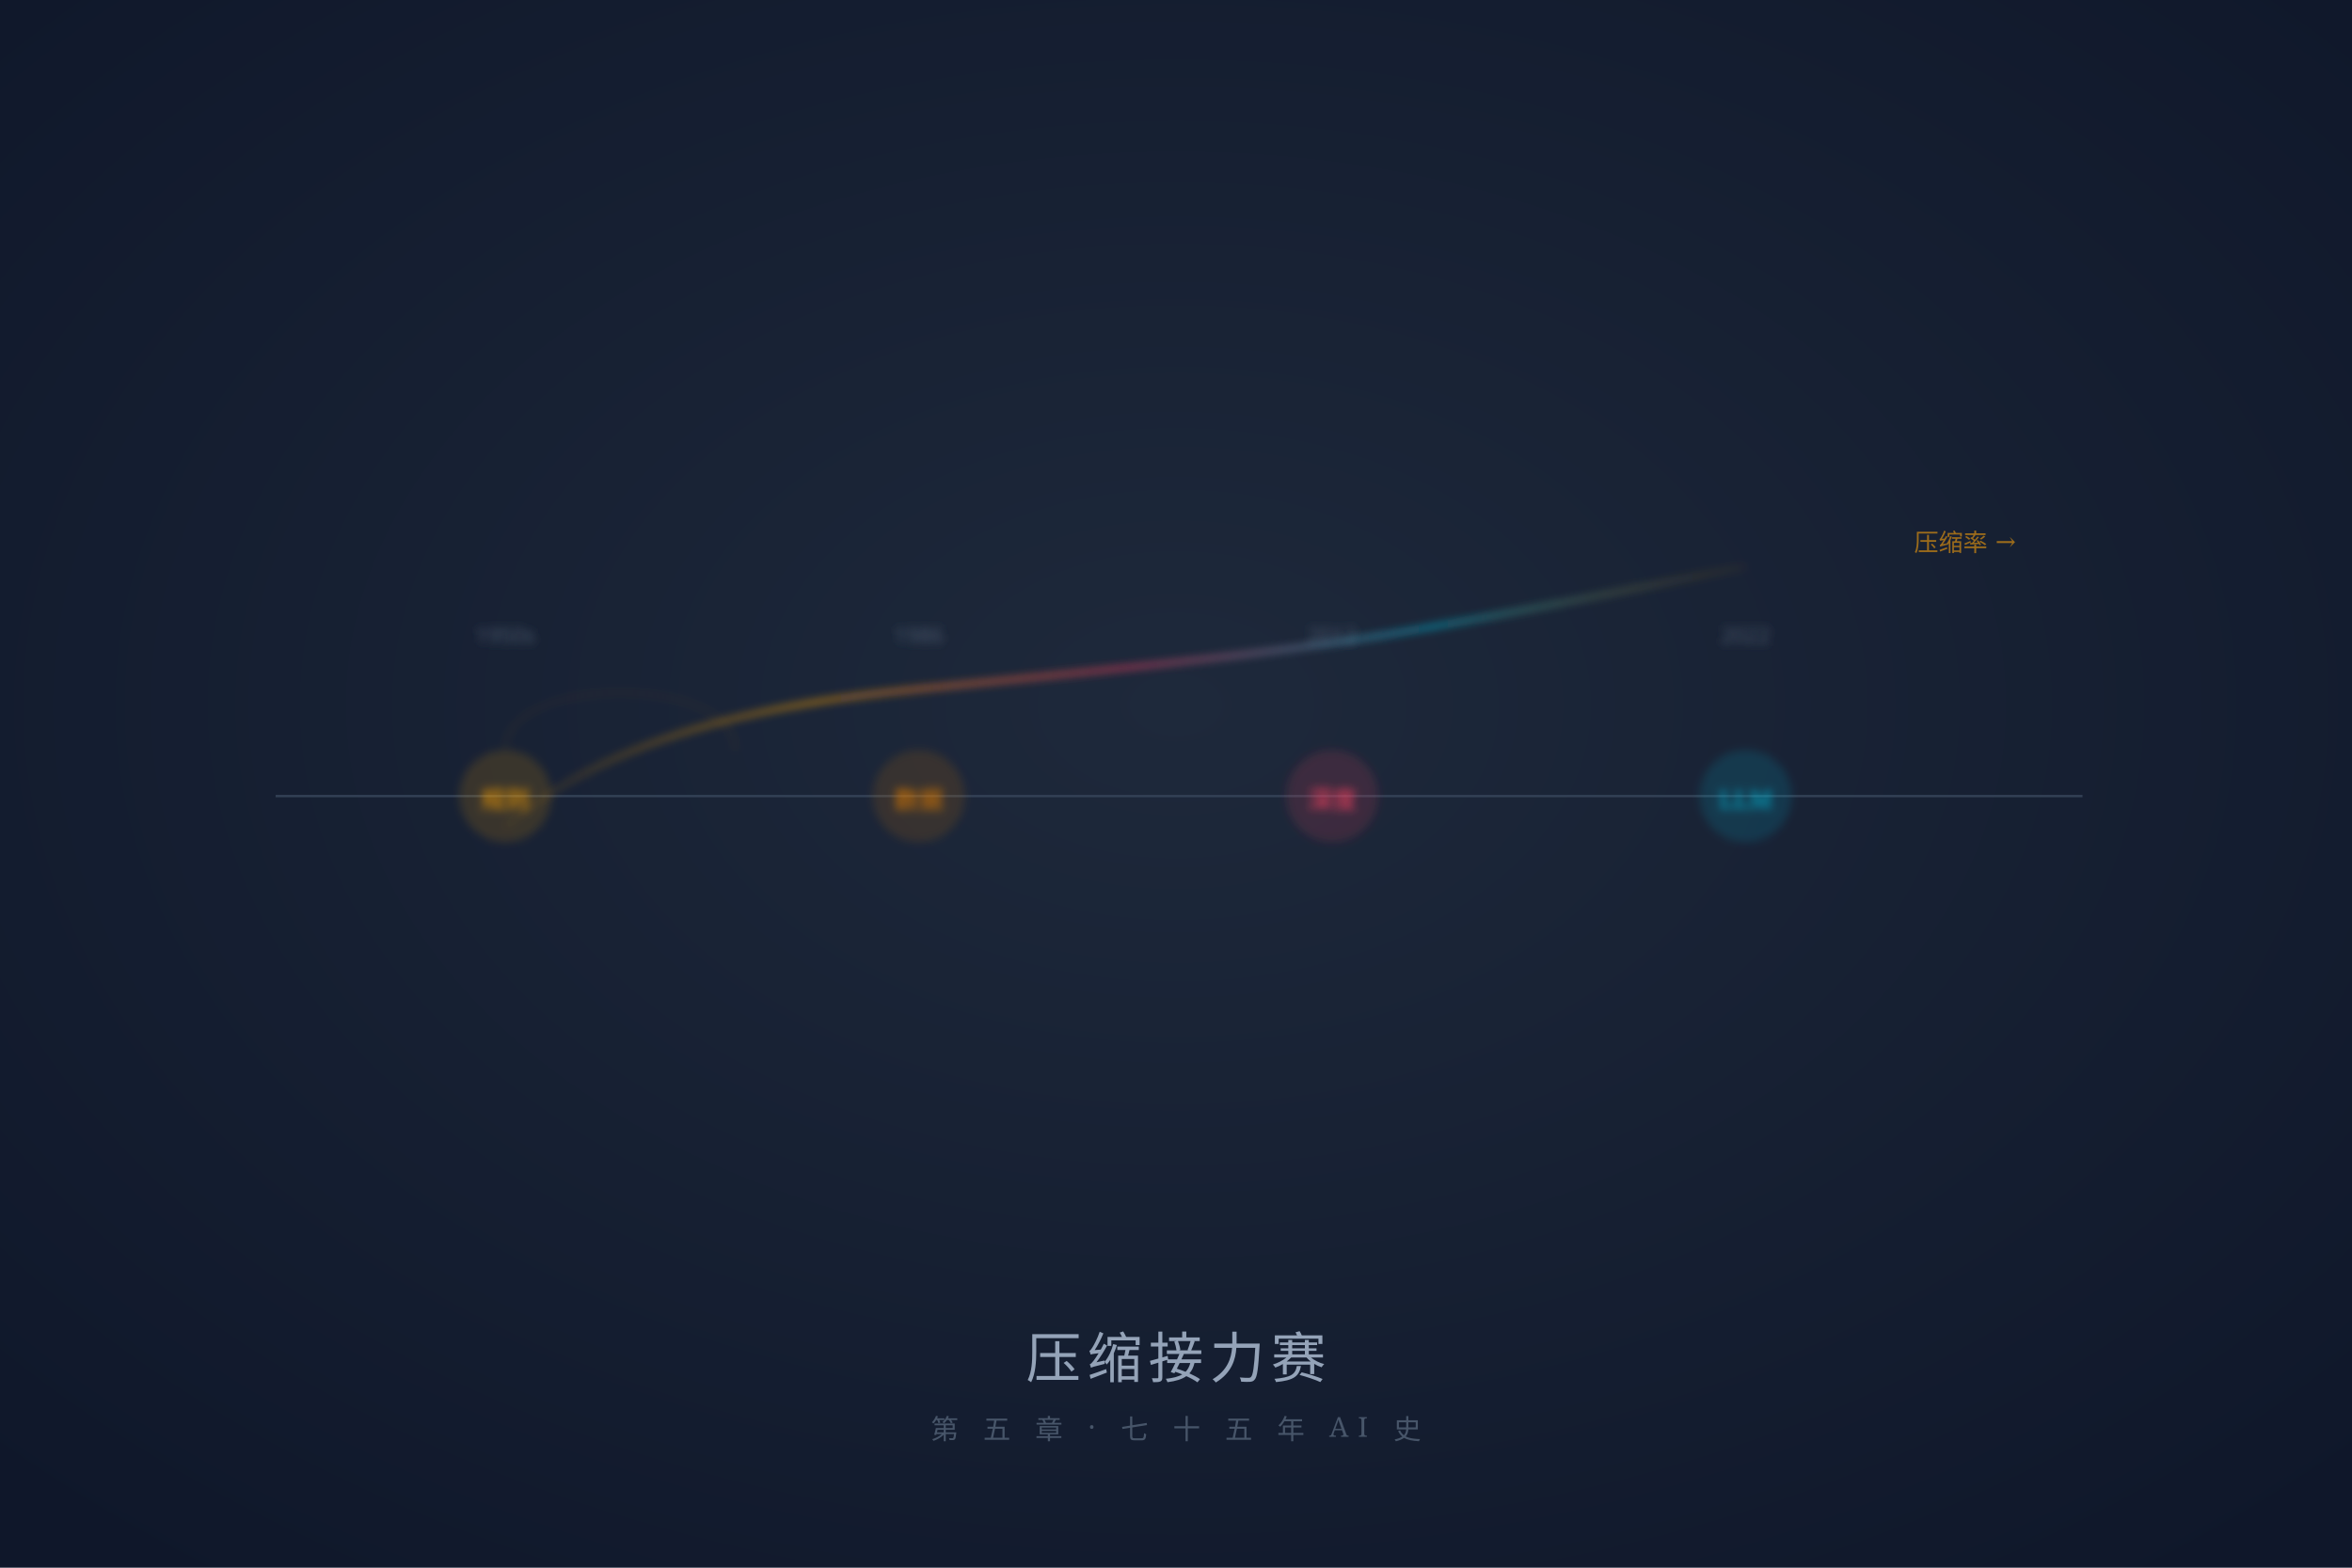
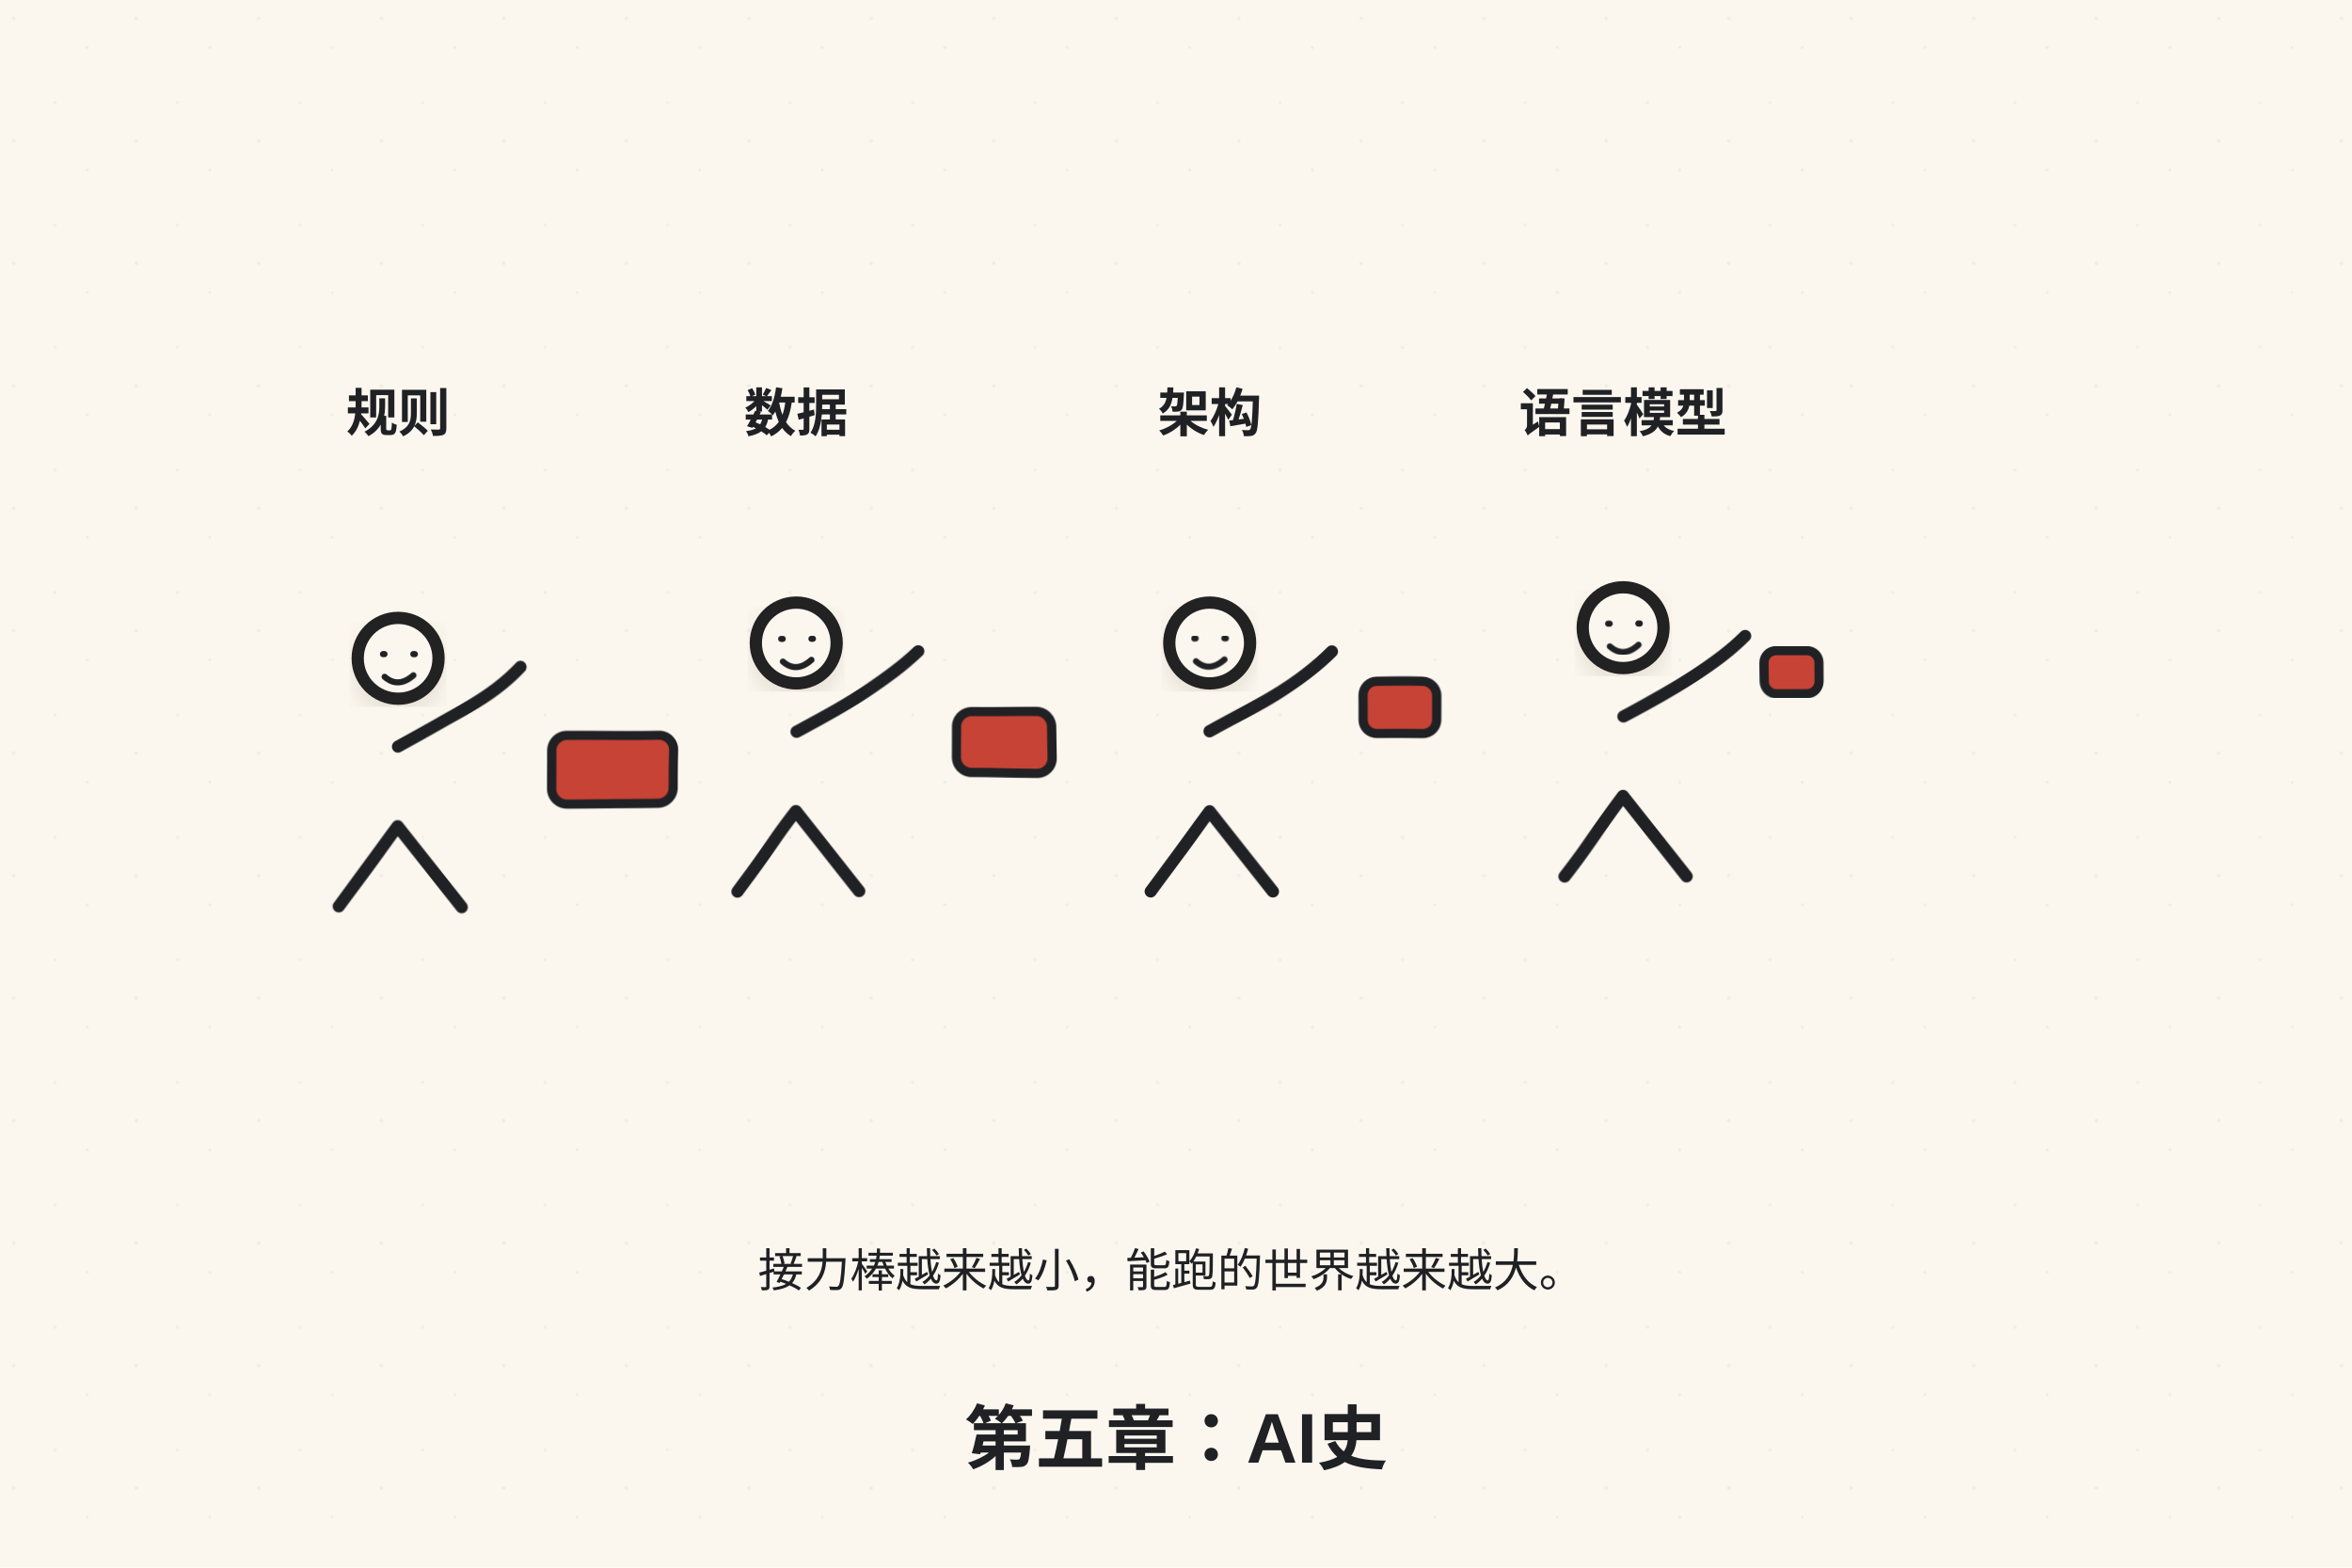
- <svg xmlns="http://www.w3.org/2000/svg" width="1536" height="1024" viewBox="0 0 1536 1024" role="img" aria-label="压缩接力赛">
+ <svg xmlns="http://www.w3.org/2000/svg" width="1536" height="1024" viewBox="0 0 1536 1024" role="img" aria-labelledby="title desc">
  <defs>
-     <radialGradient id="bg" cx="50%" cy="45%" r="70%">
-       <stop offset="0%" stop-color="#1e293b" />
-       <stop offset="100%" stop-color="#0f172a" />
-     </radialGradient>
-     <linearGradient id="pathGrad" x1="0%" y1="0%" x2="100%" y2="0%">
-       <stop offset="0%" stop-color="#f59e0b" stop-opacity="0.1" />
-       <stop offset="25%" stop-color="#f59e0b" />
-       <stop offset="50%" stop-color="#f43f5e" />
-       <stop offset="75%" stop-color="#06b6d4" />
-       <stop offset="100%" stop-color="#f59e0b" stop-opacity="0.1" />
-     </linearGradient>
-     <filter id="glow">
-       <feGaussianBlur stdDeviation="3" />
+     <filter id="wobble">
+       <feTurbulence type="fractalNoise" baseFrequency="0.012" numOctaves="2" seed="7" />
+       <feDisplacementMap in="SourceGraphic" scale="1.8" />
    </filter>
+     <filter id="softShadow">
+       <feDropShadow dx="0" dy="7" stdDeviation="7" flood-color="#6b5a44" flood-opacity="0.15" />
+     </filter>
+     <pattern id="paperGrain" width="80" height="80" patternUnits="userSpaceOnUse">
+       <circle cx="9" cy="12" r="1.2" fill="#dccdb8" opacity=".25" />
+       <circle cx="57" cy="31" r="1" fill="#dccdb8" opacity=".25" />
+       <circle cx="36" cy="67" r="1.1" fill="#dccdb8" opacity=".22" />
+     </pattern>
+     <style>.ink{fill:none;stroke:#202124;stroke-width:8;stroke-linecap:round;stroke-linejoin:round;filter:url(#wobble)}.thin{fill:none;stroke:#202124;stroke-width:4;stroke-linecap:round;stroke-linejoin:round;filter:url(#wobble)}.red{fill:none;stroke:#c74335;stroke-width:8;stroke-linecap:round;stroke-linejoin:round;filter:url(#wobble)}.fillPaper{fill:#fbf7ef;stroke:#202124;stroke-width:8;stroke-linecap:round;stroke-linejoin:round;filter:url(#softShadow)}.wash{fill:#eee3d3;stroke:#202124;stroke-width:6;stroke-linecap:round;stroke-linejoin:round;filter:url(#wobble)}.redFill{fill:#c74335;stroke:#202124;stroke-width:6;stroke-linecap:round;stroke-linejoin:round;filter:url(#wobble)}.blueFill{fill:#3e6f8f;stroke:#202124;stroke-width:6;stroke-linecap:round;stroke-linejoin:round;filter:url(#wobble)}.greenFill{fill:#5f7f53;stroke:#202124;stroke-width:6;stroke-linecap:round;stroke-linejoin:round;filter:url(#wobble)}.goldFill{fill:#b88a36;stroke:#202124;stroke-width:6;stroke-linecap:round;stroke-linejoin:round;filter:url(#wobble)}text{font-family:Arial,'Microsoft YaHei',sans-serif;fill:#202124;dominant-baseline:middle}.caption{font-size:30px}.small{font-size:24px}.label{font-size:34px;font-weight:700}.title{font-size:46px;font-weight:700}</style>
  </defs>
-   <rect width="1536" height="1024" fill="url(#bg)" />
-   <line x1="180" y1="520" x2="1360" y2="520" stroke="#334155" stroke-width="1.5" />
-   <g filter="url(#glow)">
-     <circle cx="330" cy="520" r="30" fill="#f59e0b" opacity="0.15" />
-     <text x="330" y="528" text-anchor="middle" font-family="'Noto Serif SC', 'Songti SC', serif" font-size="16" fill="#f59e0b">规则</text>
-     <text x="330" y="420" text-anchor="middle" font-family="'Noto Serif SC', sans-serif" font-size="14" fill="#475569">1950s</text>
-     <path d="M330 490 C330 440, 480 440, 480 490" stroke="#f59e0b" stroke-width="0.5" fill="none" opacity="0.3" />
-     <circle cx="600" cy="520" r="30" fill="#d97706" opacity="0.15" />
-     <text x="600" y="528" text-anchor="middle" font-family="'Noto Serif SC', 'Songti SC', serif" font-size="16" fill="#d97706">数据</text>
-     <text x="600" y="420" text-anchor="middle" font-family="'Noto Serif SC', sans-serif" font-size="14" fill="#475569">1986</text>
-     <circle cx="870" cy="520" r="30" fill="#f43f5e" opacity="0.15" />
-     <text x="870" y="528" text-anchor="middle" font-family="'Noto Serif SC', 'Songti SC', serif" font-size="16" fill="#f43f5e">深度</text>
-     <text x="870" y="420" text-anchor="middle" font-family="'Noto Serif SC', sans-serif" font-size="14" fill="#475569">2012</text>
-     <circle cx="1140" cy="520" r="30" fill="#06b6d4" opacity="0.15" />
-     <text x="1140" y="528" text-anchor="middle" font-family="'Noto Serif SC', 'Songti SC', serif" font-size="16" fill="#06b6d4">LLM</text>
-     <text x="1140" y="420" text-anchor="middle" font-family="'Noto Serif SC', sans-serif" font-size="14" fill="#475569">2022</text>
+   <rect width="1536" height="1024" fill="#fbf7ef" />
+   <rect width="1536" height="1024" fill="url(#paperGrain)" />
+   <g>
+     <path class="thin" d="M160 760 h1210" />
+     <circle class="fillPaper" cx="260" cy="430" r="26.4" />
+     <path class="thin" d="M250.1 427.25 h1 M269.9 427.25 h1 M251.2 442.1 Q260 449.8 269.9 441" />
+     <path class="ink" d="M260 457.5 v82.5" />
+     <path class="ink" d="M260 487.75 C295.75 468.5 320.5 454.75 339.75 435.5" />
+     <path class="ink" d="M260 540 l-38.5 52.25 M260 540 l41.25 52.25" />
+     <circle class="fillPaper" cx="520" cy="420" r="26.4" />
+     <path class="thin" d="M510.1 417.25 h1 M529.9 417.25 h1 M511.2 432.1 Q520 439.8 529.9 431" />
+     <path class="ink" d="M520 447.5 v82.5" />
+     <path class="ink" d="M520 477.75 C555.75 458.5 580.5 444.75 599.75 425.5" />
+     <path class="ink" d="M520 530 l-38.5 52.25 M520 530 l41.25 52.25" />
+     <circle class="fillPaper" cx="790" cy="420" r="26.4" />
+     <path class="thin" d="M780.1 417.25 h1 M799.9 417.25 h1 M781.2 432.1 Q790 439.8 799.9 431" />
+     <path class="ink" d="M790 447.5 v82.5" />
+     <path class="ink" d="M790 477.75 C825.75 458.5 850.5 444.75 869.75 425.5" />
+     <path class="ink" d="M790 530 l-38.5 52.25 M790 530 l41.25 52.25" />
+     <circle class="fillPaper" cx="1060" cy="410" r="26.4" />
+     <path class="thin" d="M1050.1 407.25 h1 M1069.9 407.25 h1 M1051.2 422.1 Q1060 429.8 1069.9 421" />
+     <path class="ink" d="M1060 437.5 v82.5" />
+     <path class="ink" d="M1060 467.75 C1095.75 448.5 1120.5 434.75 1139.75 415.5" />
+     <path class="ink" d="M1060 520 l-38.5 52.25 M1060 520 l41.25 52.25" />
+     <rect class="redFill" x="360" y="480" width="80" height="45" rx="10" />
+     <rect class="redFill" x="625" y="465" width="62" height="40" rx="10" />
+     <rect class="redFill" x="890" y="445" width="48" height="34" rx="9" />
+     <rect class="redFill" x="1152" y="425" width="36" height="28" rx="8" />
+     <text x="260" y="270" class="label" text-anchor="middle">规则</text>
+     <text x="520" y="270" class="label" text-anchor="middle">数据</text>
+     <text x="790" y="270" class="label" text-anchor="middle">架构</text>
+     <text x="1060" y="270" class="label" text-anchor="middle">语言模型</text>
+     <text x="765" y="830" class="caption" text-anchor="middle">接力棒越来越小，能跑的世界越来越大。</text>
  </g>
-   <path d="M330 540 C400 480, 500 460, 600 450 C700 440, 800 430, 870 420 C940 410, 1040 390, 1140 370" fill="none" stroke="url(#pathGrad)" stroke-width="2" filter="url(#glow)" />
-   <text x="1250" y="360" text-anchor="start" font-family="'Noto Serif SC', 'Songti SC', serif" font-size="16" fill="#f59e0b" opacity="0.6">压缩率 →</text>
-   <text x="768" y="900" text-anchor="middle" font-family="'Noto Serif SC', 'Songti SC', serif" font-size="36" fill="#94a3b8" letter-spacing="4">压缩接力赛</text>
-   <text x="768" y="940" text-anchor="middle" font-family="'Noto Serif SC', 'Songti SC', serif" font-size="18" fill="#475569" letter-spacing="6">第 五 章 · 七 十 五 年 AI 史</text>
+   <text x="768" y="940" class="title" text-anchor="middle">第五章：AI史</text>
</svg>
